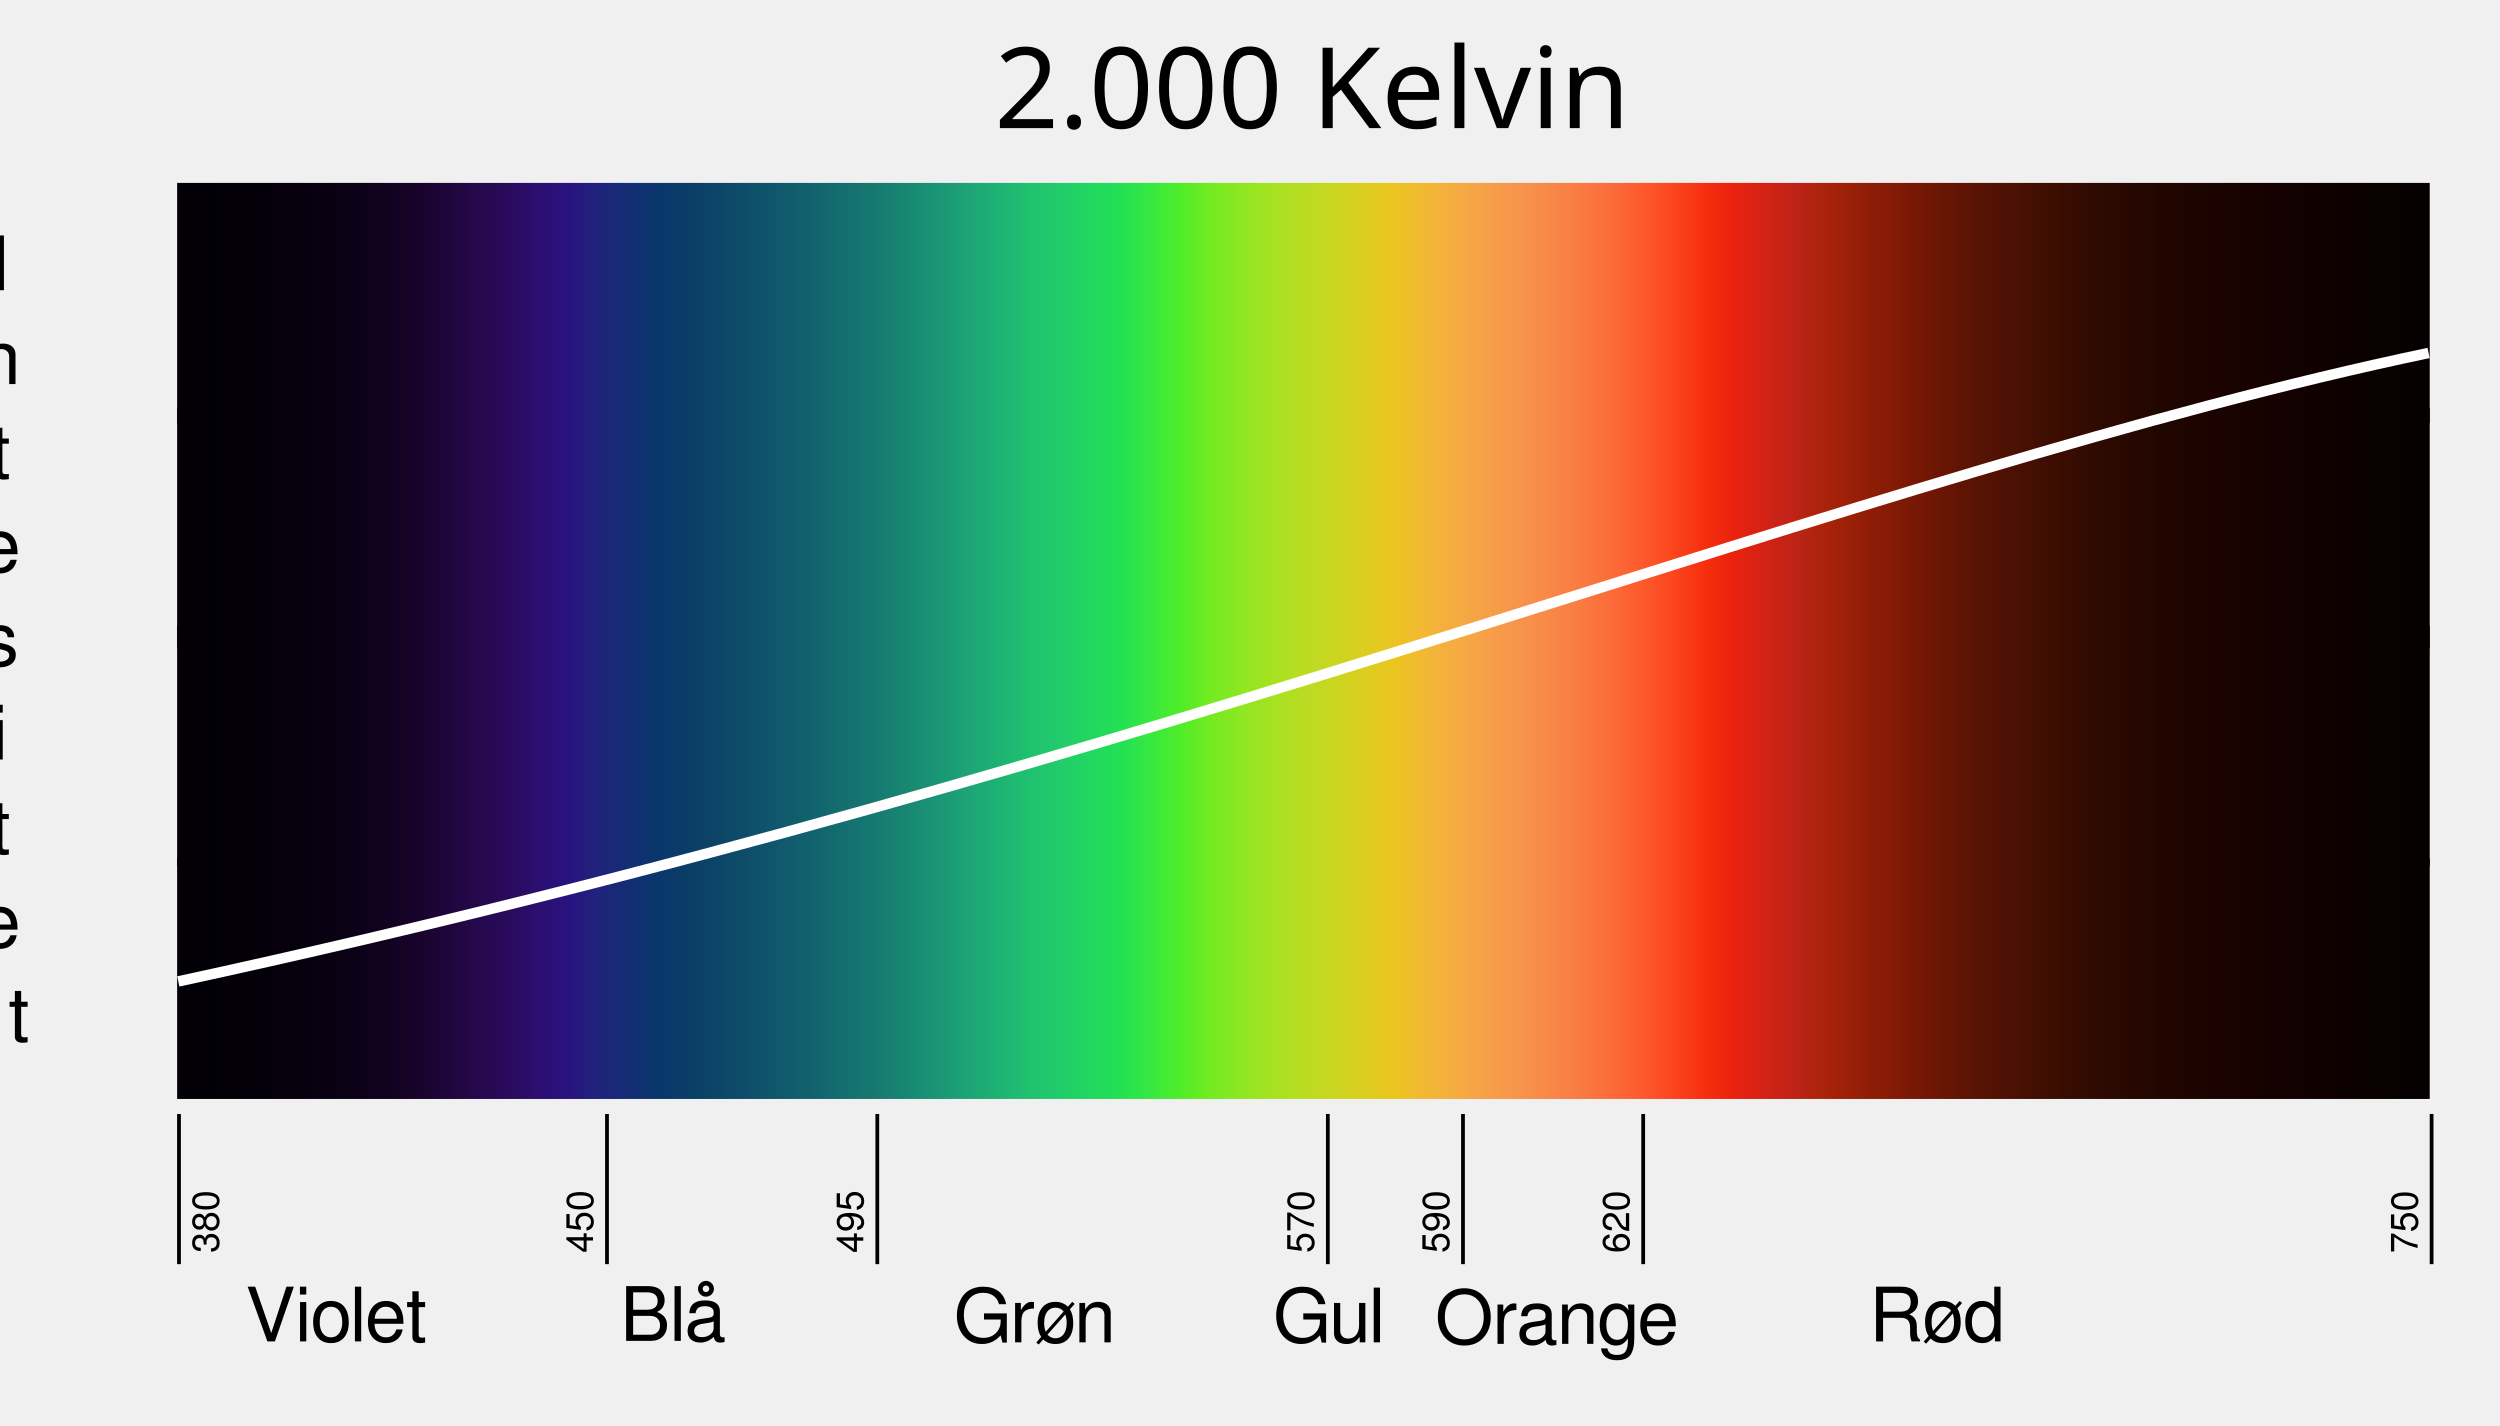
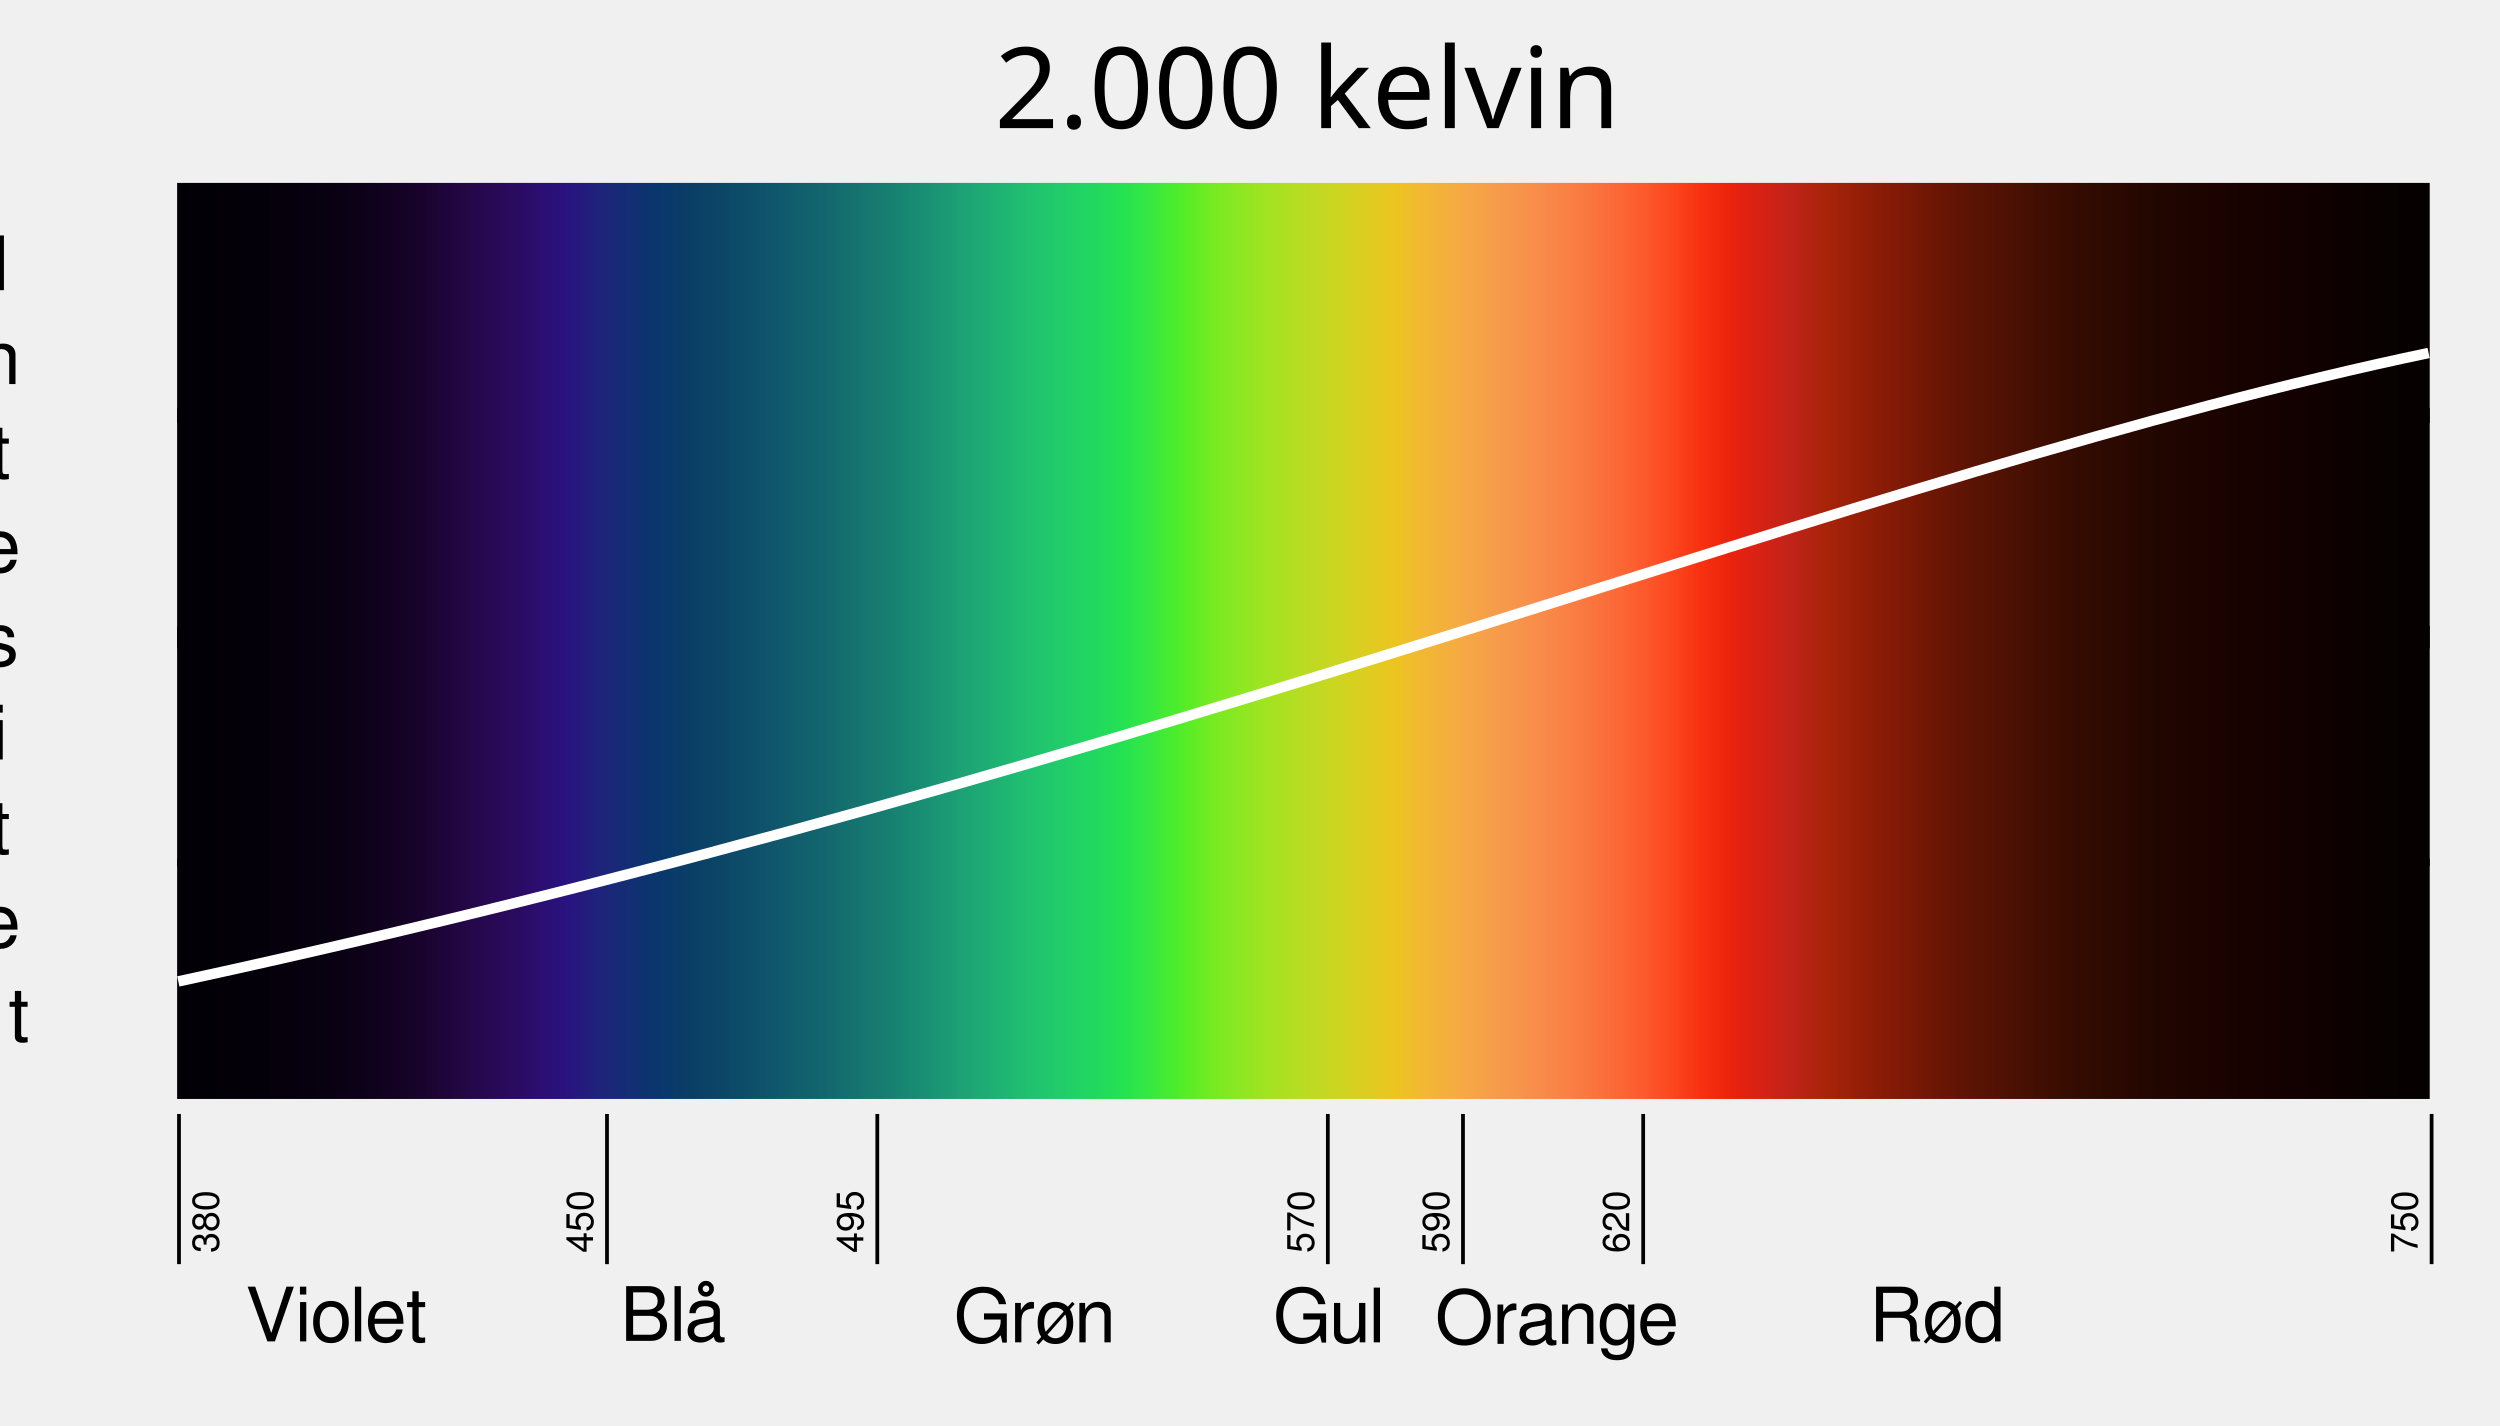
<svg xmlns="http://www.w3.org/2000/svg" xmlns:xlink="http://www.w3.org/1999/xlink" width="187.93mm" height="107.135mm" viewBox="0 0 665.893 379.613" id="svg2" version="1.1">
  <defs id="defs4">
    <linearGradient id="spectrumGradient">
      <stop style="stop-color:#020005;" offset="0" id="stop380nm" />
      <stop style="stop-color:#020006;" offset="0.014" id="stop385nm" />
      <stop style="stop-color:#030008;" offset="0.027" id="stop390nm" />
      <stop style="stop-color:#04000A;" offset="0.041" id="stop395nm" />
      <stop style="stop-color:#06000D;" offset="0.054" id="stop400nm" />
      <stop style="stop-color:#080110;" offset="0.068" id="stop405nm" />
      <stop style="stop-color:#0C0117;" offset="0.081" id="stop410nm" />
      <stop style="stop-color:#11021F;" offset="0.095" id="stop415nm" />
      <stop style="stop-color:#17032A;" offset="0.108" id="stop420nm" />
      <stop style="stop-color:#1F053A;" offset="0.122" id="stop425nm" />
      <stop style="stop-color:#25084B;" offset="0.135" id="stop430nm" />
      <stop style="stop-color:#290A5C;" offset="0.149" id="stop435nm" />
      <stop style="stop-color:#2B0E6F;" offset="0.162" id="stop440nm" />
      <stop style="stop-color:#291380;" offset="0.176" id="stop445nm" />
      <stop style="stop-color:#1F237B;" offset="0.189" id="stop450nm" />
      <stop style="stop-color:#132E74;" offset="0.203" id="stop455nm" />
      <stop style="stop-color:#09376C;" offset="0.216" id="stop460nm" />
      <stop style="stop-color:#0A3E66;" offset="0.23" id="stop465nm" />
      <stop style="stop-color:#0C4667;" offset="0.243" id="stop470nm" />
      <stop style="stop-color:#0E4F6A;" offset="0.257" id="stop475nm" />
      <stop style="stop-color:#10596C;" offset="0.27" id="stop480nm" />
      <stop style="stop-color:#11636D;" offset="0.284" id="stop485nm" />
      <stop style="stop-color:#146E6F;" offset="0.297" id="stop490nm" />
      <stop style="stop-color:#177970;" offset="0.311" id="stop495nm" />
      <stop style="stop-color:#178672;" offset="0.324" id="stop500nm" />
      <stop style="stop-color:#1A9574;" offset="0.338" id="stop505nm" />
      <stop style="stop-color:#1DA375;" offset="0.351" id="stop510nm" />
      <stop style="stop-color:#1DB273;" offset="0.365" id="stop515nm" />
      <stop style="stop-color:#20C070;" offset="0.378" id="stop520nm" />
      <stop style="stop-color:#22CB6B;" offset="0.392" id="stop525nm" />
      <stop style="stop-color:#21D662;" offset="0.405" id="stop530nm" />
      <stop style="stop-color:#23E054;" offset="0.419" id="stop535nm" />
      <stop style="stop-color:#36E842;" offset="0.432" id="stop540nm" />
      <stop style="stop-color:#50ED28;" offset="0.446" id="stop545nm" />
      <stop style="stop-color:#73EB22;" offset="0.459" id="stop550nm" />
      <stop style="stop-color:#8FE722;" offset="0.473" id="stop555nm" />
      <stop style="stop-color:#A5E221;" offset="0.486" id="stop560nm" />
      <stop style="stop-color:#B9DC22;" offset="0.5" id="stop565nm" />
      <stop style="stop-color:#CBD621;" offset="0.514" id="stop570nm" />
      <stop style="stop-color:#DCCE20;" offset="0.527" id="stop575nm" />
      <stop style="stop-color:#ECC420;" offset="0.541" id="stop580nm" />
      <stop style="stop-color:#F2B735;" offset="0.554" id="stop585nm" />
      <stop style="stop-color:#F5AB42;" offset="0.568" id="stop590nm" />
      <stop style="stop-color:#F69F49;" offset="0.581" id="stop595nm" />
      <stop style="stop-color:#F7944B;" offset="0.595" id="stop600nm" />
      <stop style="stop-color:#F98848;" offset="0.608" id="stop605nm" />
      <stop style="stop-color:#FA7B42;" offset="0.622" id="stop610nm" />
      <stop style="stop-color:#FB6C39;" offset="0.635" id="stop615nm" />
      <stop style="stop-color:#FD5B2E;" offset="0.649" id="stop620nm" />
      <stop style="stop-color:#FC471F;" offset="0.662" id="stop625nm" />
      <stop style="stop-color:#F7300F;" offset="0.676" id="stop630nm" />
      <stop style="stop-color:#EA220D;" offset="0.689" id="stop635nm" />
      <stop style="stop-color:#D42215;" offset="0.703" id="stop640nm" />
      <stop style="stop-color:#BF2318;" offset="0.716" id="stop645nm" />
      <stop style="stop-color:#A92309;" offset="0.73" id="stop650nm" />
      <stop style="stop-color:#981F07;" offset="0.743" id="stop655nm" />
      <stop style="stop-color:#871B06;" offset="0.757" id="stop660nm" />
      <stop style="stop-color:#771805;" offset="0.77" id="stop665nm" />
      <stop style="stop-color:#671504;" offset="0.784" id="stop670nm" />
      <stop style="stop-color:#591303;" offset="0.797" id="stop675nm" />
      <stop style="stop-color:#4D1103;" offset="0.811" id="stop680nm" />
      <stop style="stop-color:#420E02;" offset="0.824" id="stop685nm" />
      <stop style="stop-color:#370C01;" offset="0.838" id="stop690nm" />
      <stop style="stop-color:#2E0A01;" offset="0.851" id="stop695nm" />
      <stop style="stop-color:#270801;" offset="0.865" id="stop700nm" />
      <stop style="stop-color:#210600;" offset="0.878" id="stop705nm" />
      <stop style="stop-color:#1E0400;" offset="0.892" id="stop710nm" />
      <stop style="stop-color:#1A0300;" offset="0.905" id="stop715nm" />
      <stop style="stop-color:#170200;" offset="0.919" id="stop720nm" />
      <stop style="stop-color:#130100;" offset="0.932" id="stop725nm" />
      <stop style="stop-color:#100100;" offset="0.946" id="stop730nm" />
      <stop style="stop-color:#0C0100;" offset="0.959" id="stop735nm" />
      <stop style="stop-color:#080100;" offset="0.973" id="stop740nm" />
      <stop style="stop-color:#060100;" offset="0.986" id="stop745nm" />
      <stop style="stop-color:#040100;" offset="1" id="stop750nm" />
    </linearGradient>
    <linearGradient gradientTransform="matrix(1.312497,0,0,0.339394,-185,452.0454)" gradientUnits="userSpaceOnUse" y2="378.076" x2="652.929" y1="378.076" x1="192.786" id="linearGradient3161" xlink:href="#spectrumGradient" />
    <linearGradient gradientTransform="matrix(1.312497,0,0,0.339394,-185,390.0454)" gradientUnits="userSpaceOnUse" y2="378.076" x2="652.929" y1="378.076" x1="192.786" id="linearGradient3161-6" xlink:href="#spectrumGradient" />
    <linearGradient gradientTransform="matrix(1.312497,0,0,0.339394,-185,332.0455)" gradientUnits="userSpaceOnUse" y2="378.076" x2="652.929" y1="378.076" x1="192.786" id="linearGradient3161-6-4" xlink:href="#spectrumGradient" />
    <linearGradient gradientTransform="matrix(1.312497,0,0,0.339394,-185,272.0455)" gradientUnits="userSpaceOnUse" y2="378.076" x2="652.929" y1="378.076" x1="192.786" id="linearGradient3161-6-8" xlink:href="#spectrumGradient" />
  </defs>
  <g id="layer1" transform="translate(-22.82346,-319.6457)">
    <rect style="opacity:1;fill:url(#linearGradient3161);fill-opacity:1;stroke:#000000;stroke-width:0;stroke-linecap:square;stroke-linejoin:round;stroke-miterlimit:4;stroke-dasharray:none;stroke-dashoffset:0pt;stroke-opacity:1" id="rect2383" width="600" height="64" x="70" y="548.362" />
    <rect style="opacity:1;fill:url(#linearGradient3161-6);fill-opacity:1;stroke:#000000;stroke-width:0;stroke-linecap:square;stroke-linejoin:round;stroke-miterlimit:4;stroke-dasharray:none;stroke-dashoffset:0pt;stroke-opacity:1" id="rect2383-9" width="600" height="64" x="70" y="486.362" />
    <rect style="opacity:1;fill:url(#linearGradient3161-6-4);fill-opacity:1;stroke:#000000;stroke-width:0;stroke-linecap:square;stroke-linejoin:round;stroke-miterlimit:4;stroke-dasharray:none;stroke-dashoffset:0pt;stroke-opacity:1" id="rect2383-9-2" width="600" height="64" x="70" y="428.362" />
    <rect style="opacity:1;fill:url(#linearGradient3161-6-8);fill-opacity:1;stroke:#000000;stroke-width:0;stroke-linecap:square;stroke-linejoin:round;stroke-miterlimit:4;stroke-dasharray:none;stroke-dashoffset:0pt;stroke-opacity:1" id="rect2383-9-7" width="600" height="64" x="70" y="368.362" />
    <g id="g5768" transform="translate(3.99999,7.941345)">
      <path id="path3208-3" d="m 66.5,608.921 0,39" style="fill:none;fill-rule:evenodd;stroke:#000000;stroke-width:1px;stroke-linecap:square;stroke-linejoin:miter;stroke-opacity:1" />
      <path style="fill:none;fill-rule:evenodd;stroke:#000000;stroke-width:1px;stroke-linecap:square;stroke-linejoin:miter;stroke-opacity:1" d="m 180.5,608.921 0,39" id="path3210-2" />
      <path id="path3212-1" d="m 252.5,608.92 0,39" style="fill:none;fill-rule:evenodd;stroke:#000000;stroke-width:1px;stroke-linecap:square;stroke-linejoin:miter;stroke-opacity:1" />
      <path style="fill:none;fill-rule:evenodd;stroke:#000000;stroke-width:1px;stroke-linecap:square;stroke-linejoin:miter;stroke-opacity:1" d="m 372.5,608.921 0,39" id="path3214-7" />
      <path id="path3216-5" d="m 408.5,608.921 0,39" style="fill:none;fill-rule:evenodd;stroke:#000000;stroke-width:1px;stroke-linecap:square;stroke-linejoin:miter;stroke-opacity:1" />
      <path style="fill:none;fill-rule:evenodd;stroke:#000000;stroke-width:1px;stroke-linecap:square;stroke-linejoin:miter;stroke-opacity:1" d="m 456.5,608.92 0,39" id="path3218-6" />
      <path id="path3220-5" d="m 666.5,608.921 0,39" style="fill:none;fill-rule:evenodd;stroke:#000000;stroke-width:1px;stroke-linecap:square;stroke-linejoin:miter;stroke-opacity:1" />
      <text id="text3270-4" y="669.001" x="552.408" style="font-style:normal;font-variant:normal;font-weight:normal;font-stretch:normal;font-size:20px;font-family:FreeSans;text-align:center;text-anchor:middle;fill:#000000;fill-opacity:1;stroke:none;stroke-width:1px;stroke-linecap:butt;stroke-linejoin:miter;stroke-opacity:1" xml:space="preserve">
        <tspan y="669.001" x="552.408" id="tspan3272-2">Rød</tspan>
      </text>
      <text id="text3274-2" y="669.651" x="450.902" style="font-style:normal;font-variant:normal;font-weight:normal;font-stretch:normal;font-size:20px;font-family:FreeSans;text-align:center;text-anchor:middle;fill:#000000;fill-opacity:1;stroke:none;stroke-width:1px;stroke-linecap:butt;stroke-linejoin:miter;stroke-opacity:1" xml:space="preserve">
        <tspan y="669.651" x="450.902" id="tspan3276-1">Orange</tspan>
      </text>
      <text id="text3278-7" y="669.241" x="390.376" style="font-style:normal;font-variant:normal;font-weight:normal;font-stretch:normal;font-size:20px;font-family:FreeSans;text-align:center;text-anchor:middle;fill:#000000;fill-opacity:1;stroke:none;stroke-width:1px;stroke-linecap:butt;stroke-linejoin:miter;stroke-opacity:1" xml:space="preserve">
        <tspan y="669.241" x="390.376" id="tspan3280-2">Gul</tspan>
      </text>
      <text id="text3282-4" y="669.241" x="311.88" style="font-style:normal;font-variant:normal;font-weight:normal;font-stretch:normal;font-size:20px;font-family:FreeSans;text-align:center;text-anchor:middle;fill:#000000;fill-opacity:1;stroke:none;stroke-width:1px;stroke-linecap:butt;stroke-linejoin:miter;stroke-opacity:1" xml:space="preserve">
        <tspan y="669.241" x="311.88" id="tspan3284-1">Grøn</tspan>
      </text>
      <text id="text3286-6" y="668.861" x="215.619" style="font-style:normal;font-variant:normal;font-weight:normal;font-stretch:normal;font-size:20px;font-family:FreeSans;text-align:center;text-anchor:middle;fill:#000000;fill-opacity:1;stroke:none;stroke-width:1px;stroke-linecap:butt;stroke-linejoin:miter;stroke-opacity:1" xml:space="preserve">
        <tspan y="668.861" x="215.619" id="tspan3288-5">Blå</tspan>
      </text>
      <text id="text3290-7" y="669.001" x="125.977" style="font-style:normal;font-variant:normal;font-weight:normal;font-stretch:normal;font-size:20px;font-family:FreeSans;text-align:center;text-anchor:middle;fill:#000000;fill-opacity:1;stroke:none;stroke-width:1px;stroke-linecap:butt;stroke-linejoin:miter;stroke-opacity:1" xml:space="preserve">
        <tspan y="669.001" x="125.977" id="tspan3292-8">Violet</tspan>
      </text>
      <text transform="matrix(0,-1,1,0,0,0)" id="text3320-5" y="77.09" x="-628.333" style="font-style:normal;font-variant:normal;font-weight:normal;font-stretch:normal;font-size:10px;font-family:FreeSans;text-align:center;text-anchor:middle;fill:#000000;fill-opacity:1;stroke:none;stroke-width:1px;stroke-linecap:butt;stroke-linejoin:miter;stroke-opacity:1" xml:space="preserve">
        <tspan y="77.09" x="-628.333" id="tspan3322-9">380</tspan>
      </text>
      <text transform="matrix(0,-1,1,0,0,0)" id="text3324-2" y="176.77" x="-628.313" style="font-style:normal;font-variant:normal;font-weight:normal;font-stretch:normal;font-size:10px;font-family:FreeSans;text-align:center;text-anchor:middle;fill:#000000;fill-opacity:1;stroke:none;stroke-width:1px;stroke-linecap:butt;stroke-linejoin:miter;stroke-opacity:1" xml:space="preserve">
        <tspan y="176.77" x="-628.313" id="tspan3326-7">450</tspan>
      </text>
      <text transform="matrix(0,-1,1,0,0,0)" id="text3328-3" y="248.77" x="-628.342" style="font-style:normal;font-variant:normal;font-weight:normal;font-stretch:normal;font-size:10px;font-family:FreeSans;text-align:center;text-anchor:middle;fill:#000000;fill-opacity:1;stroke:none;stroke-width:1px;stroke-linecap:butt;stroke-linejoin:miter;stroke-opacity:1" xml:space="preserve">
        <tspan y="248.77" x="-628.342" id="tspan3330-6">495</tspan>
      </text>
      <text transform="matrix(0,-1,1,0,0,0)" id="text3332-4" y="368.77" x="-628.348" style="font-style:normal;font-variant:normal;font-weight:normal;font-stretch:normal;font-size:10px;font-family:FreeSans;text-align:center;text-anchor:middle;fill:#000000;fill-opacity:1;stroke:none;stroke-width:1px;stroke-linecap:butt;stroke-linejoin:miter;stroke-opacity:1" xml:space="preserve">
        <tspan y="368.77" x="-628.348" id="tspan3334-7">570</tspan>
      </text>
      <text transform="matrix(0,-1,1,0,0,0)" id="text3336-9" y="404.77" x="-628.348" style="font-style:normal;font-variant:normal;font-weight:normal;font-stretch:normal;font-size:10px;font-family:FreeSans;text-align:center;text-anchor:middle;fill:#000000;fill-opacity:1;stroke:none;stroke-width:1px;stroke-linecap:butt;stroke-linejoin:miter;stroke-opacity:1" xml:space="preserve">
        <tspan y="404.77" x="-628.348" id="tspan3338-7">590</tspan>
      </text>
      <text transform="matrix(0,-1,1,0,0,0)" id="text3340-2" y="452.77" x="-628.387" style="font-style:normal;font-variant:normal;font-weight:normal;font-stretch:normal;font-size:10px;font-family:FreeSans;text-align:center;text-anchor:middle;fill:#000000;fill-opacity:1;stroke:none;stroke-width:1px;stroke-linecap:butt;stroke-linejoin:miter;stroke-opacity:1" xml:space="preserve">
        <tspan y="452.77" x="-628.387" id="tspan3342-2">620</tspan>
      </text>
      <text transform="matrix(0,-1,1,0,0,0)" id="text3344-1" y="662.77" x="-628.403" style="font-style:normal;font-variant:normal;font-weight:normal;font-stretch:normal;font-size:10px;font-family:FreeSans;text-align:center;text-anchor:middle;fill:#000000;fill-opacity:1;stroke:none;stroke-width:1px;stroke-linecap:butt;stroke-linejoin:miter;stroke-opacity:1" xml:space="preserve">
        <tspan y="662.77" x="-628.403" id="tspan3346-6">750</tspan>
      </text>
      <text id="text3290-7-7" y="389.001" x="41.272" style="font-style:normal;font-variant:normal;font-weight:normal;font-stretch:normal;font-size:20px;font-family:FreeSans;text-align:center;text-anchor:middle;fill:#000000;fill-opacity:1;stroke:none;stroke-width:1px;stroke-linecap:butt;stroke-linejoin:miter;stroke-opacity:1" xml:space="preserve">
        <tspan y="389.001" x="41.272" id="tspan3292-8-6">I</tspan>
        <tspan y="414.001" x="41.272" id="tspan6004">n</tspan>
        <tspan y="439.001" x="41.272" id="tspan6006">t</tspan>
        <tspan y="464.001" x="41.272" id="tspan6008">e</tspan>
        <tspan y="489.001" x="41.272" id="tspan6010">s</tspan>
        <tspan y="514.001" x="41.272" id="tspan6012">i</tspan>
        <tspan y="539.001" x="41.272" id="tspan6014">t</tspan>
        <tspan y="564.001" x="41.272" id="tspan6016">e</tspan>
        <tspan y="589.001" x="41.272" id="tspan6020">t</tspan>
      </text>
      <path style="fill:none;fill-rule:evenodd;stroke:#ffffff;stroke-width:2.791;stroke-linecap:butt;stroke-linejoin:miter;stroke-miterlimit:4;stroke-dasharray:none;stroke-opacity:1" d="M 66.313,573.113 C 329.63,516.122 514.441,437.409 665.696,405.723" id="path6032" />
      <text id="text3274-2-9" y="345.836" x="283.715" style="font-style:normal;font-variant:normal;font-weight:normal;font-stretch:normal;font-size:20px;line-height:125%;font-family:FreeSans;text-align:center;text-anchor:middle;fill:#000000;fill-opacity:1;stroke:none;stroke-width:1px;stroke-linecap:butt;stroke-linejoin:miter;stroke-opacity:1" xml:space="preserve">
-         <tspan y="345.836" x="283.715" id="tspan3276-1-6" style="font-style:normal;font-variant:normal;font-weight:normal;font-stretch:normal;font-size:30px;line-height:125%;font-family:Ubuntu;-inkscape-font-specification:'Ubuntu, Normal';text-align:start;writing-mode:lr-tb;text-anchor:start">2.000 Kelvin</tspan>
+         <tspan y="345.836" x="283.715" id="tspan3276-1-6" style="font-style:normal;font-variant:normal;font-weight:normal;font-stretch:normal;font-size:30px;line-height:125%;font-family:Ubuntu;-inkscape-font-specification:'Ubuntu, Normal';text-align:start;writing-mode:lr-tb;text-anchor:start">2.000 kelvin</tspan>
      </text>
    </g>
  </g>
</svg>
